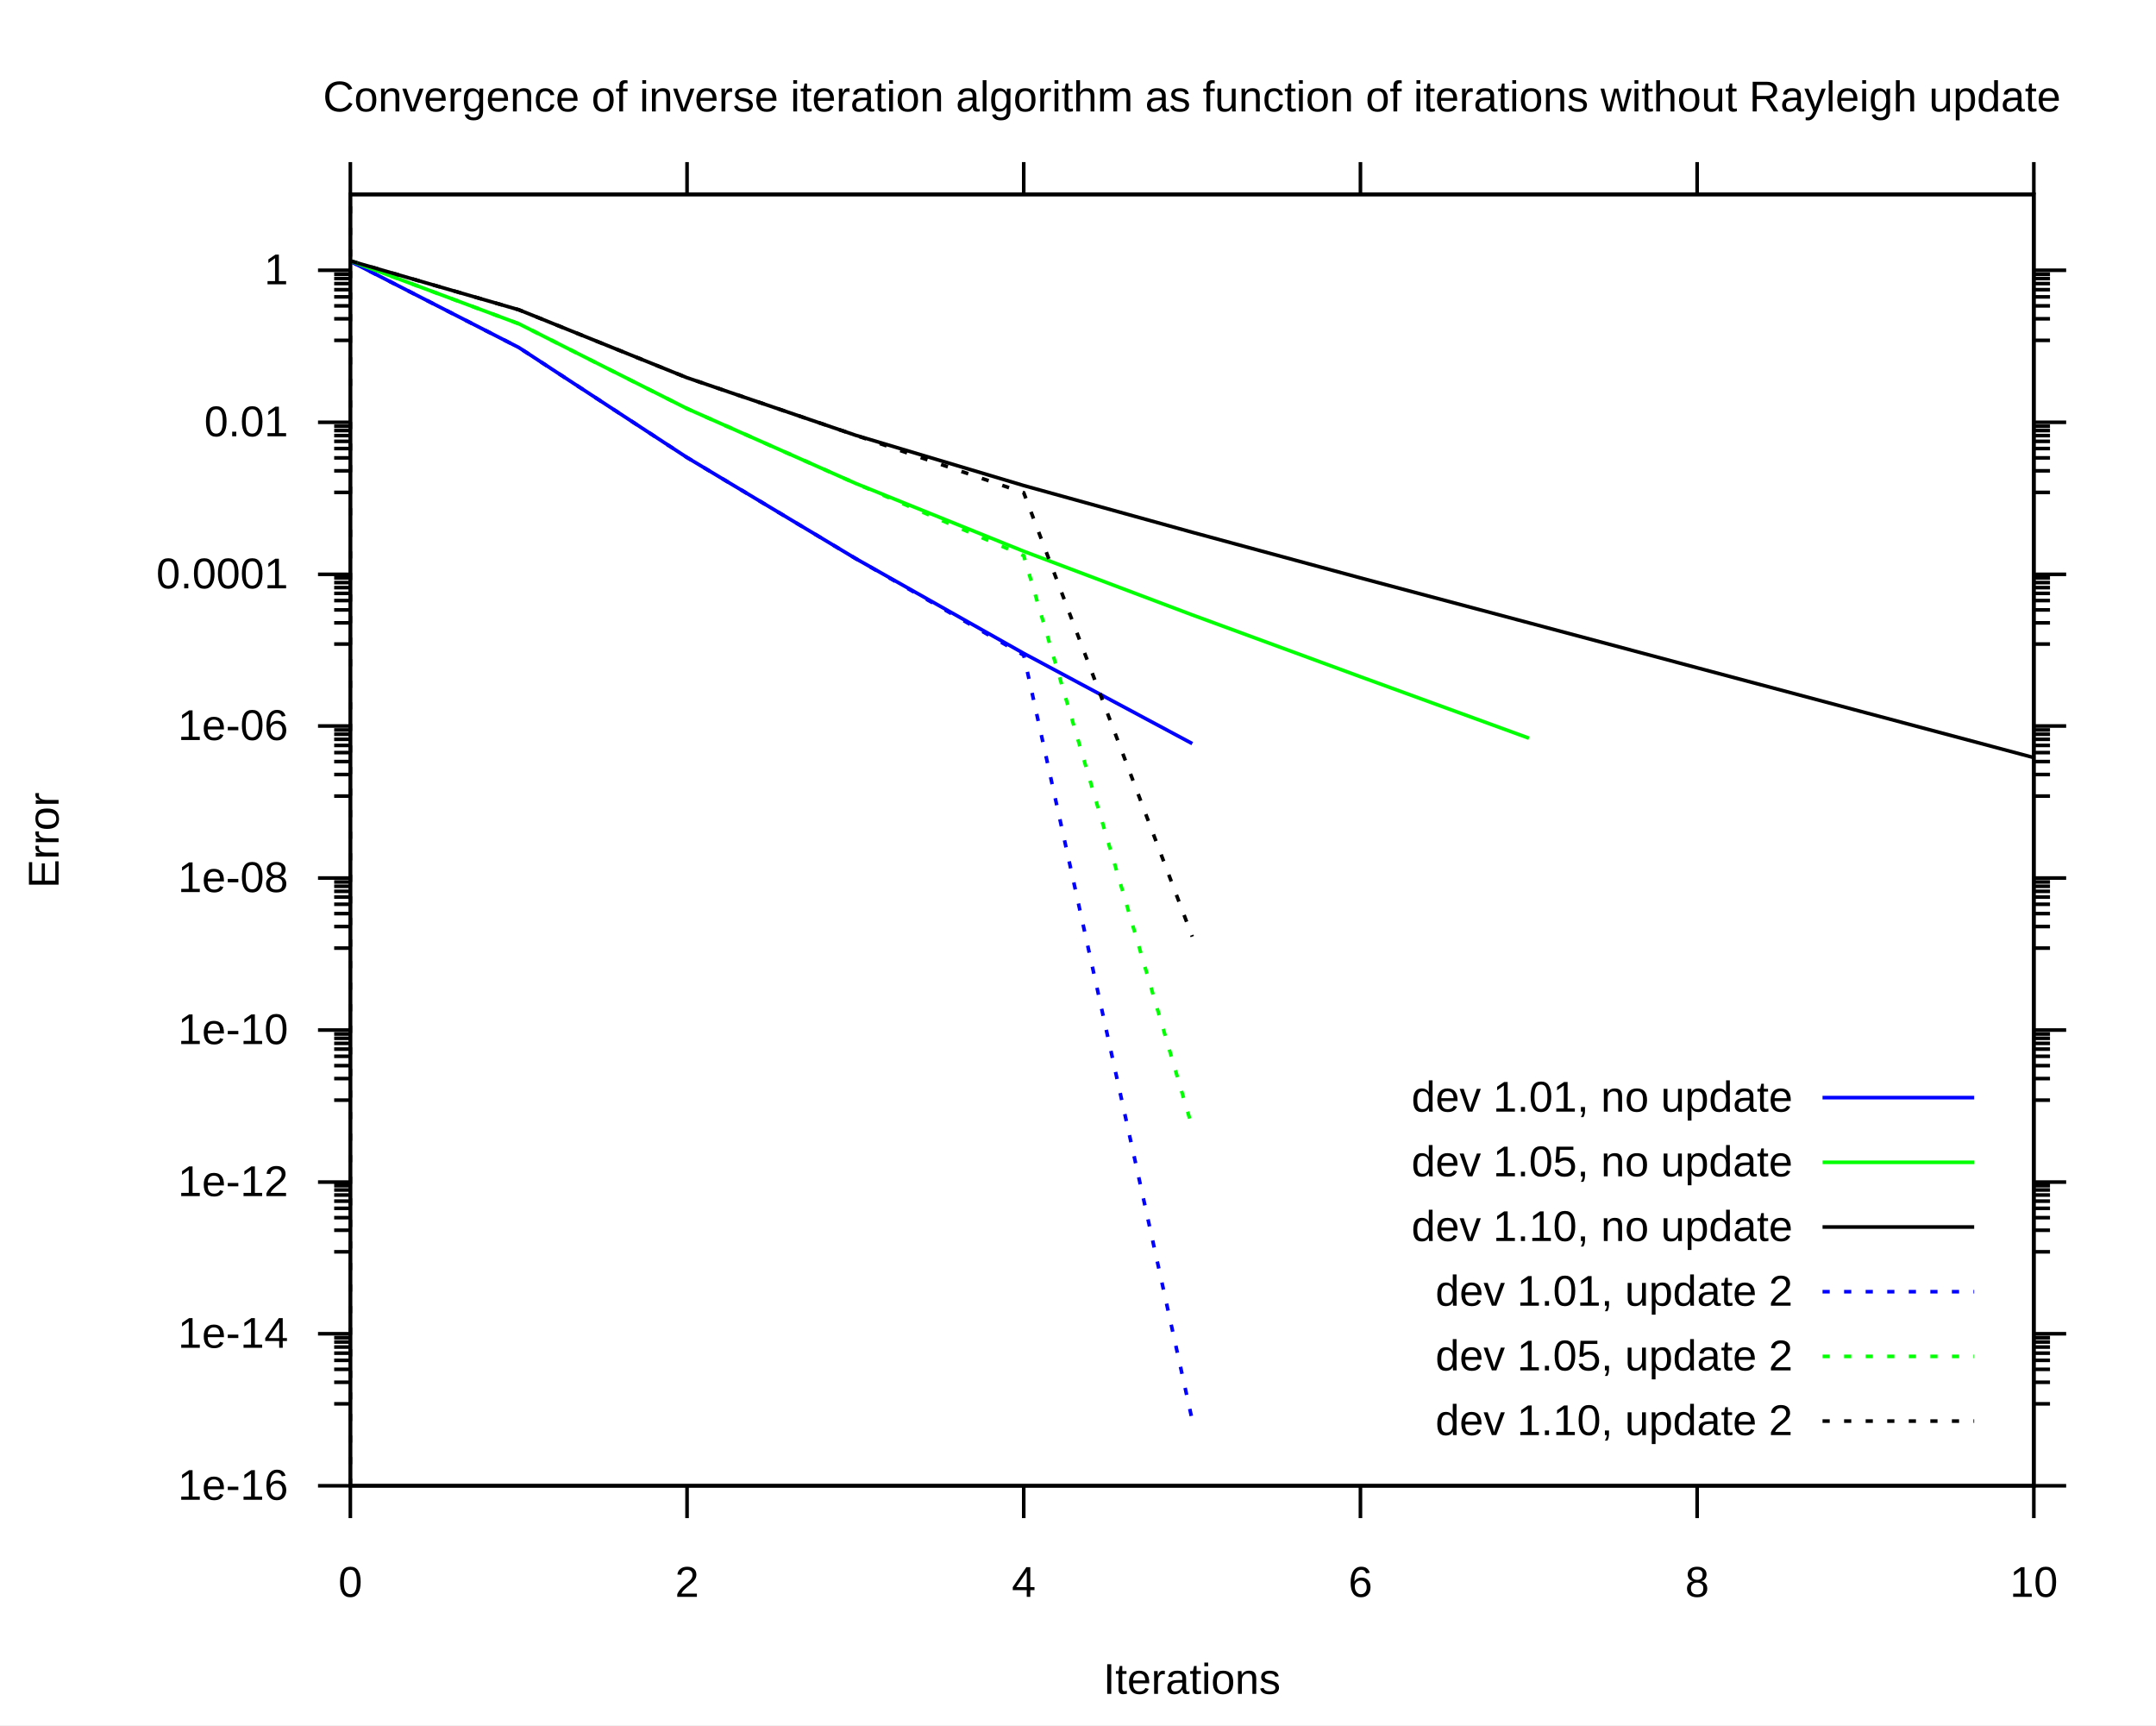
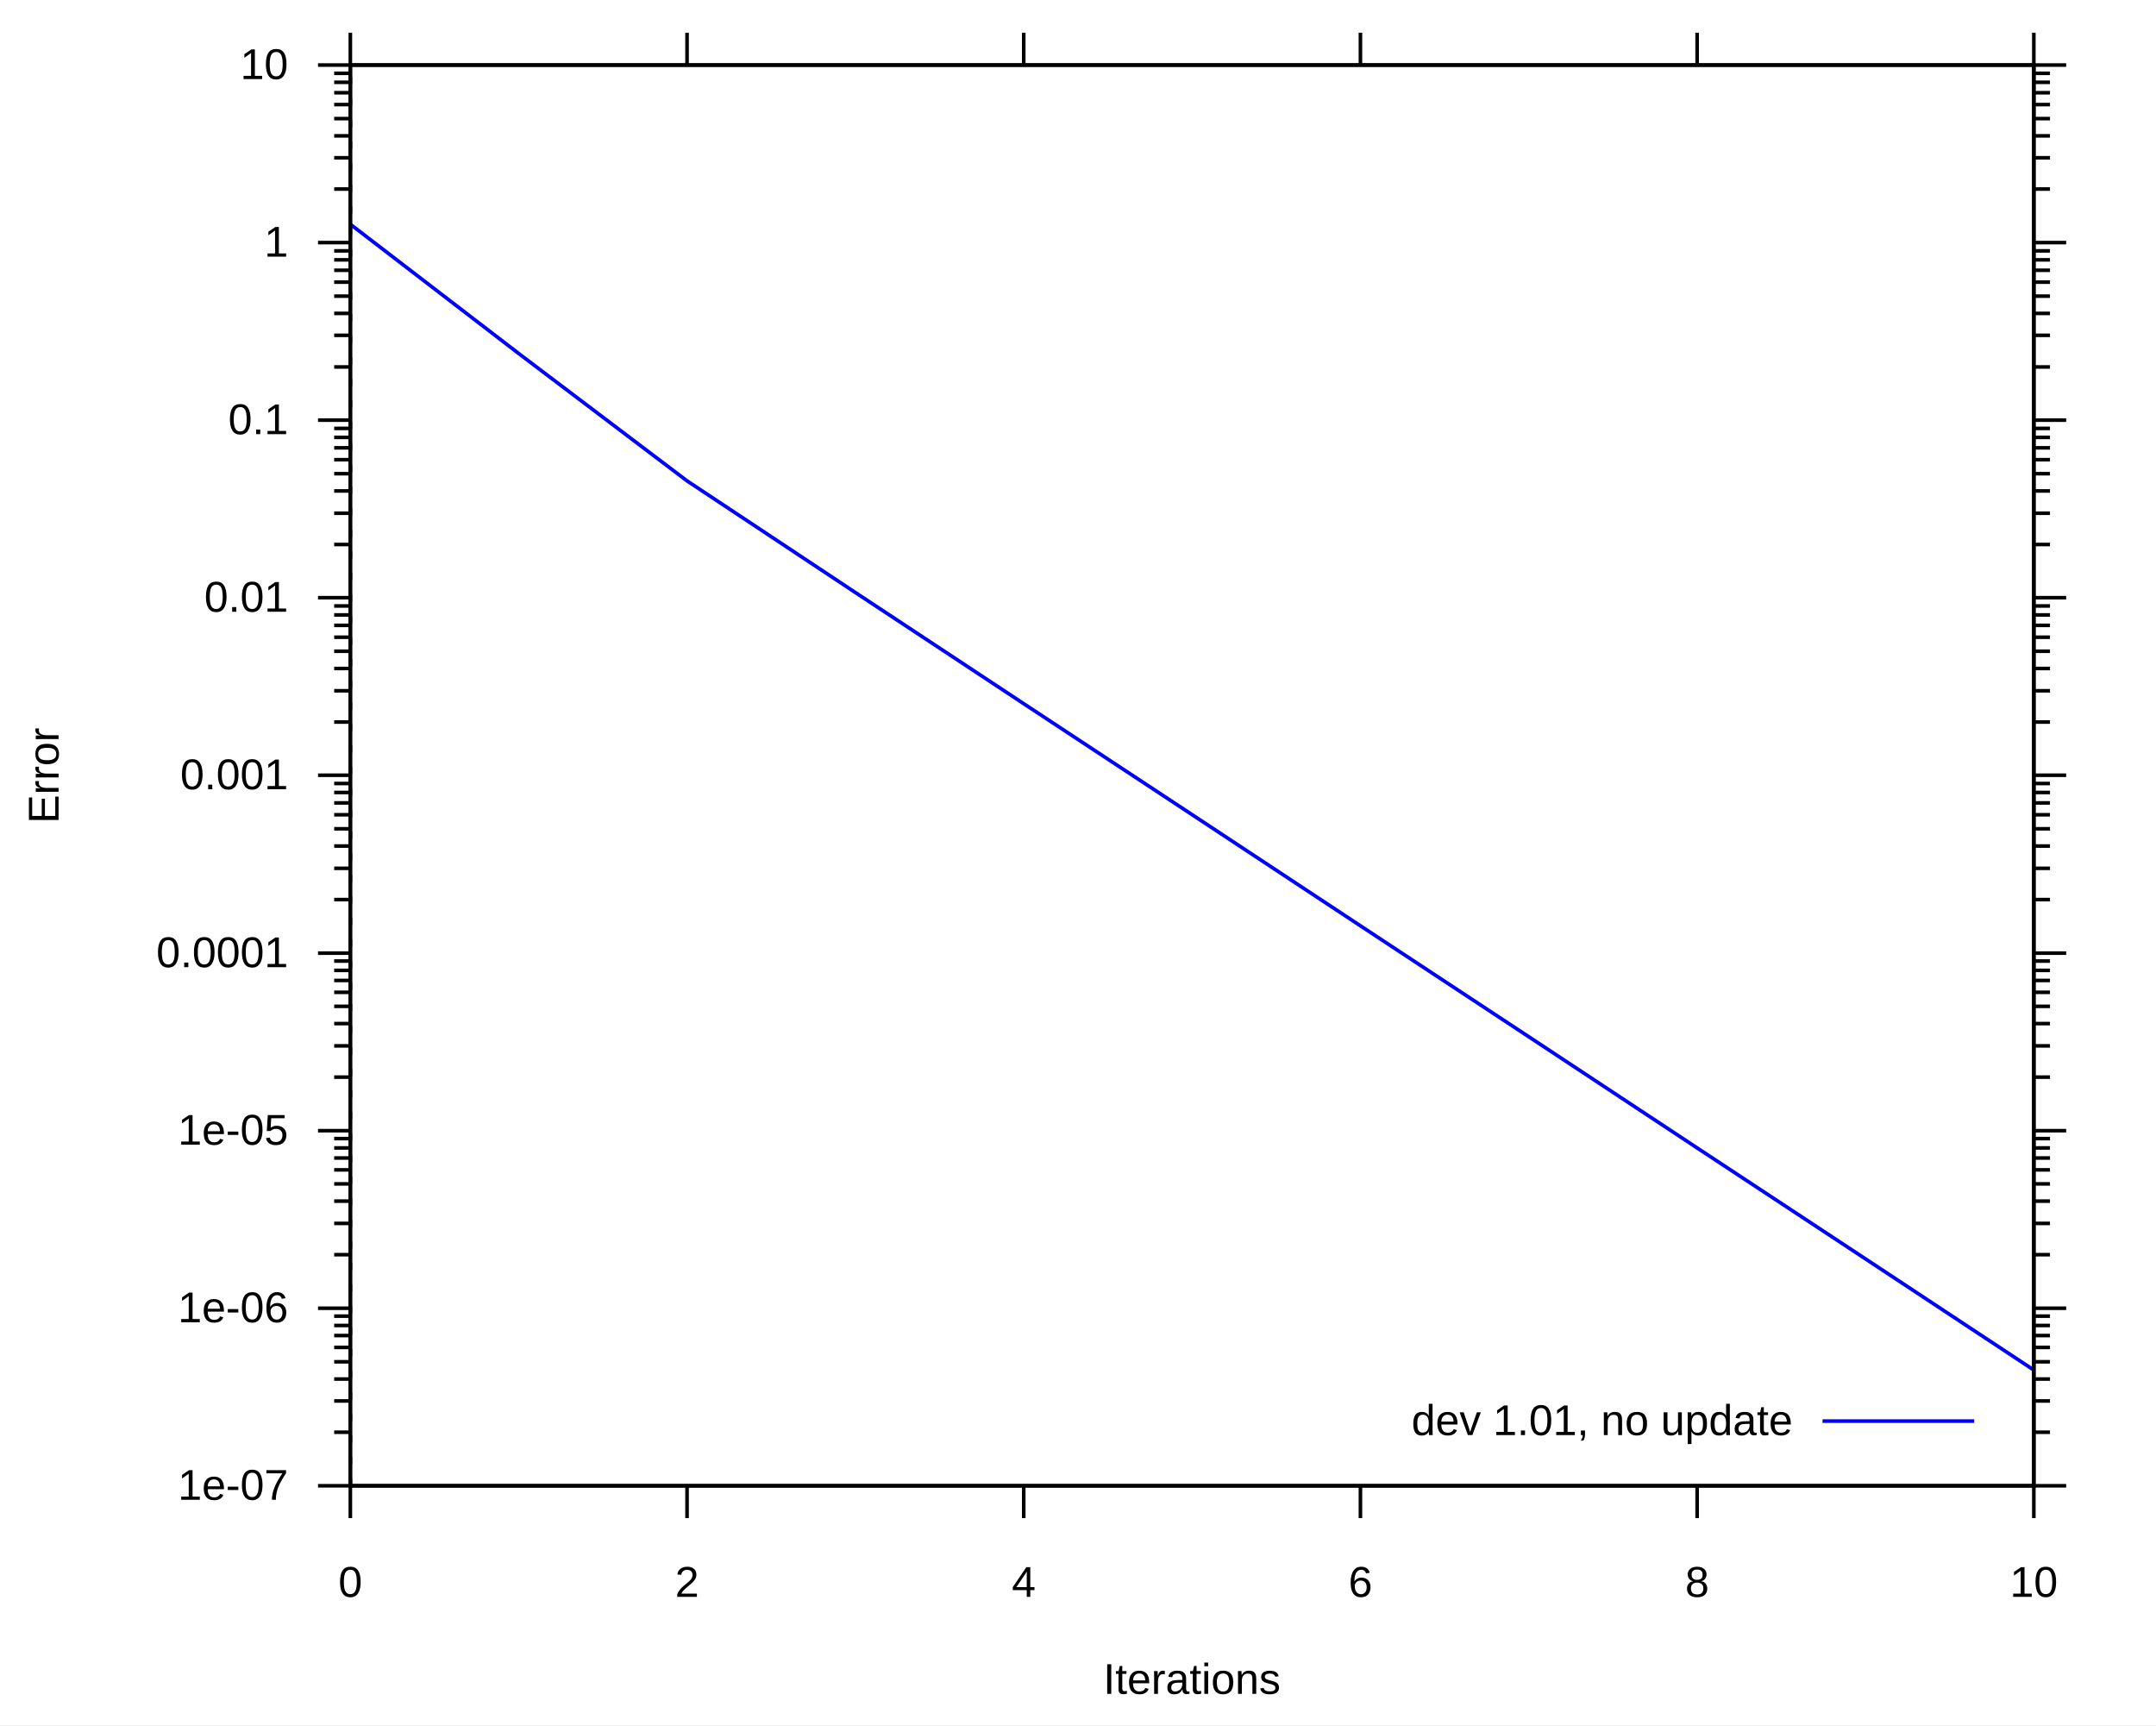
<svg xmlns="http://www.w3.org/2000/svg" xmlns:xlink="http://www.w3.org/1999/xlink" width="600" height="480" viewBox="0 0 600 480">
  <g id="gnuplot_canvas">
    <rect x="0" y="0" width="600" height="480" fill="#ffffff" />
    <defs>
      <circle id="gpDot" r="0.5" stroke-width="0.5" />
      <path id="gpPt0" stroke-width="0.222" stroke="currentColor" d="M-1,0 h2 M0,-1 v2" />
      <path id="gpPt1" stroke-width="0.222" stroke="currentColor" d="M-1,-1 L1,1 M1,-1 L-1,1" />
      <path id="gpPt2" stroke-width="0.222" stroke="currentColor" d="M-1,0 L1,0 M0,-1 L0,1 M-1,-1 L1,1 M-1,1 L1,-1" />
      <rect id="gpPt3" stroke-width="0.222" stroke="currentColor" x="-1" y="-1" width="2" height="2" />
      <rect id="gpPt4" stroke-width="0.222" stroke="currentColor" fill="currentColor" x="-1" y="-1" width="2" height="2" />
      <circle id="gpPt5" stroke-width="0.222" stroke="currentColor" cx="0" cy="0" r="1" />
      <use xlink:href="#gpPt5" id="gpPt6" fill="currentColor" stroke="none" />
      <path id="gpPt7" stroke-width="0.222" stroke="currentColor" d="M0,-1.33 L-1.33,0.67 L1.33,0.67 z" />
      <use xlink:href="#gpPt7" id="gpPt8" fill="currentColor" stroke="none" />
      <use xlink:href="#gpPt7" id="gpPt9" stroke="currentColor" transform="rotate(180)" />
      <use xlink:href="#gpPt9" id="gpPt10" fill="currentColor" stroke="none" />
      <use xlink:href="#gpPt3" id="gpPt11" stroke="currentColor" transform="rotate(45)" />
      <use xlink:href="#gpPt11" id="gpPt12" fill="currentColor" stroke="none" />
      <path id="gpPt13" stroke-width="0.222" stroke="currentColor" d="M0,1.330 L1.265,0.411 L0.782,-1.067 L-0.782,-1.076 L-1.265,0.411 z" />
      <use xlink:href="#gpPt13" id="gpPt14" fill="currentColor" stroke="none" />
      <filter id="textbox" filterUnits="objectBoundingBox" x="0" y="0" height="1" width="1">
        <feFlood flood-color="#FFFFFF" flood-opacity="1" result="bgnd" />
        <feComposite in="SourceGraphic" in2="bgnd" operator="atop" />
      </filter>
      <filter id="greybox" filterUnits="objectBoundingBox" x="0" y="0" height="1" width="1">
        <feFlood flood-color="lightgrey" flood-opacity="1" result="grey" />
        <feComposite in="SourceGraphic" in2="grey" operator="atop" />
      </filter>
    </defs>
    <g fill="none" color="#FFFFFF" stroke="currentColor" stroke-width="1.00" stroke-linecap="butt" stroke-linejoin="miter">
</g>
    <g fill="none" color="black" stroke="currentColor" stroke-width="1.00" stroke-linecap="butt" stroke-linejoin="miter">
      <path stroke="black" d="M97.5,413.4 L88.5,413.4 M566.0,413.4 L575.0,413.4  " />
      <g transform="translate(80.2,417.3)" stroke="none" fill="black" font-family="Arial" font-size="12.00" text-anchor="end">
        <text>
-           <tspan font-family="Arial">1e-16</tspan>
-         </text>
-       </g>
-     </g>
-     <g fill="none" color="black" stroke="currentColor" stroke-width="1.00" stroke-linecap="butt" stroke-linejoin="miter">
-       <path stroke="black" d="M97.5,390.6 L93.0,390.6 M566.0,390.6 L570.5,390.6 M97.5,384.6 L93.0,384.6 M566.0,384.6 L570.5,384.6   M97.5,381.0 L93.0,381.0 M566.0,381.0 L570.5,381.0 M97.5,378.5 L93.0,378.5 M566.0,378.5 L570.5,378.5   M97.5,376.5 L93.0,376.5 M566.0,376.5 L570.5,376.5 M97.5,374.8 L93.0,374.8 M566.0,374.8 L570.5,374.8   M97.5,373.4 L93.0,373.4 M566.0,373.4 L570.5,373.4 M97.5,372.2 L93.0,372.2 M566.0,372.2 L570.5,372.2   M97.5,371.1 L88.5,371.1 M566.0,371.1 L575.0,371.1  " />
-       <g transform="translate(80.2,375.0)" stroke="none" fill="black" font-family="Arial" font-size="12.00" text-anchor="end">
-         <text>
-           <tspan font-family="Arial">1e-14</tspan>
-         </text>
-       </g>
-     </g>
-     <g fill="none" color="black" stroke="currentColor" stroke-width="1.00" stroke-linecap="butt" stroke-linejoin="miter">
-       <path stroke="black" d="M97.5,348.3 L93.0,348.3 M566.0,348.3 L570.5,348.3 M97.5,342.3 L93.0,342.3 M566.0,342.3 L570.5,342.3   M97.5,338.8 L93.0,338.8 M566.0,338.8 L570.5,338.8 M97.5,336.2 L93.0,336.2 M566.0,336.2 L570.5,336.2   M97.5,334.2 L93.0,334.2 M566.0,334.2 L570.5,334.2 M97.5,332.5 L93.0,332.5 M566.0,332.5 L570.5,332.5   M97.5,331.1 L93.0,331.1 M566.0,331.1 L570.5,331.1 M97.5,329.9 L93.0,329.9 M566.0,329.9 L570.5,329.9   M97.5,328.9 L88.5,328.9 M566.0,328.9 L575.0,328.9  " />
-       <g transform="translate(80.2,332.8)" stroke="none" fill="black" font-family="Arial" font-size="12.00" text-anchor="end">
-         <text>
-           <tspan font-family="Arial">1e-12</tspan>
-         </text>
-       </g>
-     </g>
-     <g fill="none" color="black" stroke="currentColor" stroke-width="1.00" stroke-linecap="butt" stroke-linejoin="miter">
-       <path stroke="black" d="M97.5,306.1 L93.0,306.1 M566.0,306.1 L570.5,306.1 M97.5,300.1 L93.0,300.1 M566.0,300.1 L570.5,300.1   M97.5,296.5 L93.0,296.5 M566.0,296.5 L570.5,296.5 M97.5,293.9 L93.0,293.9 M566.0,293.9 L570.5,293.9   M97.5,291.9 L93.0,291.9 M566.0,291.9 L570.5,291.9 M97.5,290.3 L93.0,290.3 M566.0,290.3 L570.5,290.3   M97.5,288.9 L93.0,288.9 M566.0,288.9 L570.5,288.9 M97.5,287.7 L93.0,287.7 M566.0,287.7 L570.5,287.7   M97.5,286.6 L88.5,286.6 M566.0,286.6 L575.0,286.6  " />
-       <g transform="translate(80.2,290.5)" stroke="none" fill="black" font-family="Arial" font-size="12.00" text-anchor="end">
-         <text>
-           <tspan font-family="Arial">1e-10</tspan>
-         </text>
-       </g>
-     </g>
-     <g fill="none" color="black" stroke="currentColor" stroke-width="1.00" stroke-linecap="butt" stroke-linejoin="miter">
-       <path stroke="black" d="M97.5,263.8 L93.0,263.8 M566.0,263.8 L570.5,263.8 M97.5,257.8 L93.0,257.8 M566.0,257.8 L570.5,257.8   M97.5,254.2 L93.0,254.2 M566.0,254.2 L570.5,254.2 M97.5,251.6 L93.0,251.6 M566.0,251.6 L570.5,251.6   M97.5,249.6 L93.0,249.6 M566.0,249.6 L570.5,249.6 M97.5,248.0 L93.0,248.0 M566.0,248.0 L570.5,248.0   M97.5,246.6 L93.0,246.6 M566.0,246.6 L570.5,246.6 M97.5,245.4 L93.0,245.4 M566.0,245.4 L570.5,245.4   M97.5,244.3 L88.5,244.3 M566.0,244.3 L575.0,244.3  " />
-       <g transform="translate(80.2,248.2)" stroke="none" fill="black" font-family="Arial" font-size="12.00" text-anchor="end">
-         <text>
-           <tspan font-family="Arial">1e-08</tspan>
-         </text>
-       </g>
-     </g>
-     <g fill="none" color="black" stroke="currentColor" stroke-width="1.00" stroke-linecap="butt" stroke-linejoin="miter">
-       <path stroke="black" d="M97.5,221.5 L93.0,221.5 M566.0,221.5 L570.5,221.5 M97.5,215.5 L93.0,215.5 M566.0,215.5 L570.5,215.5   M97.5,211.9 L93.0,211.9 M566.0,211.9 L570.5,211.9 M97.5,209.4 L93.0,209.4 M566.0,209.4 L570.5,209.4   M97.5,207.4 L93.0,207.4 M566.0,207.4 L570.5,207.4 M97.5,205.7 L93.0,205.7 M566.0,205.7 L570.5,205.7   M97.5,204.3 L93.0,204.3 M566.0,204.3 L570.5,204.3 M97.5,203.1 L93.0,203.1 M566.0,203.1 L570.5,203.1   M97.5,202.0 L88.5,202.0 M566.0,202.0 L575.0,202.0  " />
-       <g transform="translate(80.2,205.9)" stroke="none" fill="black" font-family="Arial" font-size="12.00" text-anchor="end">
+           <tspan font-family="Arial">1e-07</tspan>
+         </text>
+       </g>
+     </g>
+     <g fill="none" color="black" stroke="currentColor" stroke-width="1.00" stroke-linecap="butt" stroke-linejoin="miter">
+       <path stroke="black" d="M97.5,398.5 L93.0,398.5 M566.0,398.5 L570.5,398.5 M97.5,389.8 L93.0,389.8 M566.0,389.8 L570.5,389.8   M97.5,383.7 L93.0,383.7 M566.0,383.7 L570.5,383.7 M97.5,378.9 L93.0,378.9 M566.0,378.9 L570.5,378.9   M97.5,374.9 L93.0,374.9 M566.0,374.9 L570.5,374.9 M97.5,371.6 L93.0,371.6 M566.0,371.6 L570.5,371.6   M97.5,368.8 L93.0,368.8 M566.0,368.8 L570.5,368.8 M97.5,366.2 L93.0,366.2 M566.0,366.2 L570.5,366.2   M97.5,364.0 L88.5,364.0 M566.0,364.0 L575.0,364.0  " />
+       <g transform="translate(80.2,367.9)" stroke="none" fill="black" font-family="Arial" font-size="12.00" text-anchor="end">
        <text>
          <tspan font-family="Arial">1e-06</tspan>
        </text>
      </g>
    </g>
    <g fill="none" color="black" stroke="currentColor" stroke-width="1.00" stroke-linecap="butt" stroke-linejoin="miter">
-       <path stroke="black" d="M97.5,179.2 L93.0,179.2 M566.0,179.2 L570.5,179.2 M97.5,173.3 L93.0,173.3 M566.0,173.3 L570.5,173.3   M97.5,169.7 L93.0,169.7 M566.0,169.7 L570.5,169.7 M97.5,167.1 L93.0,167.1 M566.0,167.1 L570.5,167.1   M97.5,165.1 L93.0,165.1 M566.0,165.1 L570.5,165.1 M97.5,163.5 L93.0,163.5 M566.0,163.5 L570.5,163.5   M97.5,162.1 L93.0,162.1 M566.0,162.1 L570.5,162.1 M97.5,160.8 L93.0,160.8 M566.0,160.8 L570.5,160.8   M97.5,159.8 L88.5,159.8 M566.0,159.8 L575.0,159.8  " />
-       <g transform="translate(80.2,163.7)" stroke="none" fill="black" font-family="Arial" font-size="12.00" text-anchor="end">
+       <path stroke="black" d="M97.5,349.1 L93.0,349.1 M566.0,349.1 L570.5,349.1 M97.5,340.4 L93.0,340.4 M566.0,340.4 L570.5,340.4   M97.5,334.2 L93.0,334.2 M566.0,334.2 L570.5,334.2 M97.5,329.4 L93.0,329.4 M566.0,329.4 L570.5,329.4   M97.5,325.5 L93.0,325.5 M566.0,325.5 L570.5,325.5 M97.5,322.2 L93.0,322.2 M566.0,322.2 L570.5,322.2   M97.5,319.4 L93.0,319.4 M566.0,319.4 L570.5,319.4 M97.5,316.8 L93.0,316.8 M566.0,316.8 L570.5,316.8   M97.5,314.6 L88.5,314.6 M566.0,314.6 L575.0,314.6  " />
+       <g transform="translate(80.2,318.5)" stroke="none" fill="black" font-family="Arial" font-size="12.00" text-anchor="end">
+         <text>
+           <tspan font-family="Arial">1e-05</tspan>
+         </text>
+       </g>
+     </g>
+     <g fill="none" color="black" stroke="currentColor" stroke-width="1.00" stroke-linecap="butt" stroke-linejoin="miter">
+       <path stroke="black" d="M97.5,299.7 L93.0,299.7 M566.0,299.7 L570.5,299.7 M97.5,291.0 L93.0,291.0 M566.0,291.0 L570.5,291.0   M97.5,284.8 L93.0,284.8 M566.0,284.8 L570.5,284.8 M97.5,280.0 L93.0,280.0 M566.0,280.0 L570.5,280.0   M97.5,276.1 L93.0,276.1 M566.0,276.1 L570.5,276.1 M97.5,272.8 L93.0,272.8 M566.0,272.8 L570.5,272.8   M97.5,270.0 L93.0,270.0 M566.0,270.0 L570.5,270.0 M97.5,267.4 L93.0,267.4 M566.0,267.4 L570.5,267.4   M97.5,265.2 L88.5,265.2 M566.0,265.2 L575.0,265.2  " />
+       <g transform="translate(80.2,269.1)" stroke="none" fill="black" font-family="Arial" font-size="12.00" text-anchor="end">
        <text>
          <tspan font-family="Arial">0.0001</tspan>
        </text>
      </g>
    </g>
    <g fill="none" color="black" stroke="currentColor" stroke-width="1.00" stroke-linecap="butt" stroke-linejoin="miter">
-       <path stroke="black" d="M97.5,137.0 L93.0,137.0 M566.0,137.0 L570.5,137.0 M97.5,131.0 L93.0,131.0 M566.0,131.0 L570.5,131.0   M97.5,127.4 L93.0,127.4 M566.0,127.4 L570.5,127.4 M97.5,124.8 L93.0,124.8 M566.0,124.8 L570.5,124.8   M97.5,122.8 L93.0,122.8 M566.0,122.8 L570.5,122.8 M97.5,121.2 L93.0,121.2 M566.0,121.2 L570.5,121.2   M97.5,119.8 L93.0,119.8 M566.0,119.8 L570.5,119.8 M97.5,118.6 L93.0,118.6 M566.0,118.6 L570.5,118.6   M97.5,117.5 L88.5,117.5 M566.0,117.5 L575.0,117.5  " />
-       <g transform="translate(80.2,121.4)" stroke="none" fill="black" font-family="Arial" font-size="12.00" text-anchor="end">
+       <path stroke="black" d="M97.5,250.3 L93.0,250.3 M566.0,250.3 L570.5,250.3 M97.5,241.6 L93.0,241.6 M566.0,241.6 L570.5,241.6   M97.5,235.4 L93.0,235.4 M566.0,235.4 L570.5,235.4 M97.5,230.6 L93.0,230.6 M566.0,230.6 L570.5,230.6   M97.5,226.7 L93.0,226.7 M566.0,226.7 L570.5,226.7 M97.5,223.4 L93.0,223.4 M566.0,223.4 L570.5,223.4   M97.5,220.5 L93.0,220.5 M566.0,220.5 L570.5,220.5 M97.5,218.0 L93.0,218.0 M566.0,218.0 L570.5,218.0   M97.5,215.7 L88.5,215.7 M566.0,215.7 L575.0,215.7  " />
+       <g transform="translate(80.2,219.6)" stroke="none" fill="black" font-family="Arial" font-size="12.00" text-anchor="end">
+         <text>
+           <tspan font-family="Arial">0.001</tspan>
+         </text>
+       </g>
+     </g>
+     <g fill="none" color="black" stroke="currentColor" stroke-width="1.00" stroke-linecap="butt" stroke-linejoin="miter">
+       <path stroke="black" d="M97.5,200.9 L93.0,200.9 M566.0,200.9 L570.5,200.9 M97.5,192.2 L93.0,192.2 M566.0,192.2 L570.5,192.2   M97.5,186.0 L93.0,186.0 M566.0,186.0 L570.5,186.0 M97.5,181.2 L93.0,181.2 M566.0,181.2 L570.5,181.2   M97.5,177.3 L93.0,177.3 M566.0,177.3 L570.5,177.3 M97.5,174.0 L93.0,174.0 M566.0,174.0 L570.5,174.0   M97.5,171.1 L93.0,171.1 M566.0,171.1 L570.5,171.1 M97.5,168.6 L93.0,168.6 M566.0,168.6 L570.5,168.6   M97.5,166.3 L88.5,166.3 M566.0,166.3 L575.0,166.3  " />
+       <g transform="translate(80.2,170.2)" stroke="none" fill="black" font-family="Arial" font-size="12.00" text-anchor="end">
        <text>
          <tspan font-family="Arial">0.01</tspan>
        </text>
      </g>
    </g>
    <g fill="none" color="black" stroke="currentColor" stroke-width="1.00" stroke-linecap="butt" stroke-linejoin="miter">
-       <path stroke="black" d="M97.5,94.7 L93.0,94.7 M566.0,94.7 L570.5,94.7 M97.5,88.7 L93.0,88.7 M566.0,88.7 L570.5,88.7   M97.5,85.1 L93.0,85.1 M566.0,85.1 L570.5,85.1 M97.5,82.6 L93.0,82.6 M566.0,82.6 L570.5,82.6   M97.5,80.6 L93.0,80.6 M566.0,80.6 L570.5,80.6 M97.5,78.9 L93.0,78.9 M566.0,78.9 L570.5,78.9   M97.5,77.5 L93.0,77.5 M566.0,77.5 L570.5,77.5 M97.5,76.3 L93.0,76.3 M566.0,76.3 L570.5,76.3   M97.5,75.2 L88.5,75.2 M566.0,75.2 L575.0,75.2  " />
-       <g transform="translate(80.2,79.1)" stroke="none" fill="black" font-family="Arial" font-size="12.00" text-anchor="end">
+       <path stroke="black" d="M97.5,151.5 L93.0,151.5 M566.0,151.5 L570.5,151.5 M97.5,142.8 L93.0,142.8 M566.0,142.8 L570.5,142.8   M97.5,136.6 L93.0,136.6 M566.0,136.6 L570.5,136.6 M97.5,131.8 L93.0,131.8 M566.0,131.8 L570.5,131.8   M97.5,127.9 L93.0,127.9 M566.0,127.9 L570.5,127.9 M97.5,124.6 L93.0,124.6 M566.0,124.6 L570.5,124.6   M97.5,121.7 L93.0,121.7 M566.0,121.7 L570.5,121.7 M97.5,119.2 L93.0,119.2 M566.0,119.2 L570.5,119.2   M97.5,116.9 L88.5,116.9 M566.0,116.9 L575.0,116.9  " />
+       <g transform="translate(80.2,120.8)" stroke="none" fill="black" font-family="Arial" font-size="12.00" text-anchor="end">
+         <text>
+           <tspan font-family="Arial">0.1</tspan>
+         </text>
+       </g>
+     </g>
+     <g fill="none" color="black" stroke="currentColor" stroke-width="1.00" stroke-linecap="butt" stroke-linejoin="miter">
+       <path stroke="black" d="M97.5,102.1 L93.0,102.1 M566.0,102.1 L570.5,102.1 M97.5,93.3 L93.0,93.3 M566.0,93.3 L570.5,93.3   M97.5,87.2 L93.0,87.2 M566.0,87.2 L570.5,87.2 M97.5,82.4 L93.0,82.4 M566.0,82.4 L570.5,82.4   M97.5,78.5 L93.0,78.5 M566.0,78.5 L570.5,78.5 M97.5,75.2 L93.0,75.2 M566.0,75.2 L570.5,75.2   M97.5,72.3 L93.0,72.3 M566.0,72.3 L570.5,72.3 M97.5,69.8 L93.0,69.8 M566.0,69.8 L570.5,69.8   M97.5,67.5 L88.5,67.5 M566.0,67.5 L575.0,67.5  " />
+       <g transform="translate(80.2,71.4)" stroke="none" fill="black" font-family="Arial" font-size="12.00" text-anchor="end">
        <text>
          <tspan font-family="Arial">1</tspan>
        </text>
      </g>
    </g>
    <g fill="none" color="black" stroke="currentColor" stroke-width="1.00" stroke-linecap="butt" stroke-linejoin="miter">
-       <path stroke="black" d="M97.5,413.4 L97.5,422.4 M97.5,54.1 L97.5,45.1  " />
+       <path stroke="black" d="M97.5,52.6 L93.0,52.6 M566.0,52.6 L570.5,52.6 M97.5,43.9 L93.0,43.9 M566.0,43.9 L570.5,43.9   M97.5,37.8 L93.0,37.8 M566.0,37.8 L570.5,37.8 M97.5,33.0 L93.0,33.0 M566.0,33.0 L570.5,33.0   M97.5,29.1 L93.0,29.1 M566.0,29.1 L570.5,29.1 M97.5,25.8 L93.0,25.8 M566.0,25.8 L570.5,25.8   M97.5,22.9 L93.0,22.9 M566.0,22.9 L570.5,22.9 M97.5,20.4 L93.0,20.4 M566.0,20.4 L570.5,20.4   M97.5,18.1 L88.5,18.1 M566.0,18.1 L575.0,18.1  " />
+       <g transform="translate(80.2,22.0)" stroke="none" fill="black" font-family="Arial" font-size="12.00" text-anchor="end">
+         <text>
+           <tspan font-family="Arial">10</tspan>
+         </text>
+       </g>
+     </g>
+     <g fill="none" color="black" stroke="currentColor" stroke-width="1.00" stroke-linecap="butt" stroke-linejoin="miter">
+       <path stroke="black" d="M97.5,413.4 L97.5,422.4 M97.5,18.1 L97.5,9.1  " />
      <g transform="translate(97.5,444.3)" stroke="none" fill="black" font-family="Arial" font-size="12.00" text-anchor="middle">
        <text>
          <tspan font-family="Arial"> 0</tspan>
        </text>
      </g>
    </g>
    <g fill="none" color="black" stroke="currentColor" stroke-width="1.00" stroke-linecap="butt" stroke-linejoin="miter">
-       <path stroke="black" d="M191.2,413.4 L191.2,422.4 M191.2,54.1 L191.2,45.1  " />
+       <path stroke="black" d="M191.2,413.4 L191.2,422.4 M191.2,18.1 L191.2,9.1  " />
      <g transform="translate(191.2,444.3)" stroke="none" fill="black" font-family="Arial" font-size="12.00" text-anchor="middle">
        <text>
          <tspan font-family="Arial"> 2</tspan>
        </text>
      </g>
    </g>
    <g fill="none" color="black" stroke="currentColor" stroke-width="1.00" stroke-linecap="butt" stroke-linejoin="miter">
-       <path stroke="black" d="M284.9,413.4 L284.9,422.4 M284.9,54.1 L284.9,45.1  " />
+       <path stroke="black" d="M284.9,413.4 L284.9,422.4 M284.9,18.1 L284.9,9.1  " />
      <g transform="translate(284.9,444.3)" stroke="none" fill="black" font-family="Arial" font-size="12.00" text-anchor="middle">
        <text>
          <tspan font-family="Arial"> 4</tspan>
        </text>
      </g>
    </g>
    <g fill="none" color="black" stroke="currentColor" stroke-width="1.00" stroke-linecap="butt" stroke-linejoin="miter">
-       <path stroke="black" d="M378.6,413.4 L378.6,422.4 M378.6,54.1 L378.6,45.1  " />
+       <path stroke="black" d="M378.6,413.4 L378.6,422.4 M378.6,18.1 L378.6,9.1  " />
      <g transform="translate(378.6,444.3)" stroke="none" fill="black" font-family="Arial" font-size="12.00" text-anchor="middle">
        <text>
          <tspan font-family="Arial"> 6</tspan>
        </text>
      </g>
    </g>
    <g fill="none" color="black" stroke="currentColor" stroke-width="1.00" stroke-linecap="butt" stroke-linejoin="miter">
-       <path stroke="black" d="M472.3,413.4 L472.3,422.4 M472.3,54.1 L472.3,45.1  " />
+       <path stroke="black" d="M472.3,413.4 L472.3,422.4 M472.3,18.1 L472.3,9.1  " />
      <g transform="translate(472.3,444.3)" stroke="none" fill="black" font-family="Arial" font-size="12.00" text-anchor="middle">
        <text>
          <tspan font-family="Arial"> 8</tspan>
        </text>
      </g>
    </g>
    <g fill="none" color="black" stroke="currentColor" stroke-width="1.00" stroke-linecap="butt" stroke-linejoin="miter">
-       <path stroke="black" d="M566.0,413.4 L566.0,422.4 M566.0,54.1 L566.0,45.1  " />
+       <path stroke="black" d="M566.0,413.4 L566.0,422.4 M566.0,18.1 L566.0,9.1  " />
      <g transform="translate(566.0,444.3)" stroke="none" fill="black" font-family="Arial" font-size="12.00" text-anchor="middle">
        <text>
          <tspan font-family="Arial"> 10</tspan>
        </text>
      </g>
    </g>
    <g fill="none" color="black" stroke="currentColor" stroke-width="1.00" stroke-linecap="butt" stroke-linejoin="miter">
</g>
    <g fill="none" color="gray" stroke="currentColor" stroke-width="1.00" stroke-linecap="butt" stroke-linejoin="miter">
-       <path stroke="black" stroke-dasharray="2,4" d="M97.5,413.4 L97.5,54.1  " />
-     </g>
-     <g fill="none" color="black" stroke="currentColor" stroke-width="1.00" stroke-linecap="butt" stroke-linejoin="miter">
-       <path stroke="black" d="M97.5,54.1 L97.5,413.4 L566.0,413.4 L566.0,54.1 L97.5,54.1 Z  " />
-     </g>
-     <g fill="none" color="black" stroke="currentColor" stroke-width="1.00" stroke-linecap="butt" stroke-linejoin="miter">
-       <g transform="translate(16.3,233.8) rotate(270)" stroke="none" fill="black" font-family="Arial" font-size="12.00" text-anchor="middle">
+       <path stroke="black" stroke-dasharray="2,4" d="M97.5,413.4 L97.5,18.1  " />
+     </g>
+     <g fill="none" color="black" stroke="currentColor" stroke-width="1.00" stroke-linecap="butt" stroke-linejoin="miter">
+       <path stroke="black" d="M97.5,18.1 L97.5,413.4 L566.0,413.4 L566.0,18.1 L97.5,18.1 Z  " />
+     </g>
+     <g fill="none" color="black" stroke="currentColor" stroke-width="1.00" stroke-linecap="butt" stroke-linejoin="miter">
+       <g transform="translate(16.3,215.8) rotate(270)" stroke="none" fill="black" font-family="Arial" font-size="12.00" text-anchor="middle">
        <text>
          <tspan font-family="Arial">Error</tspan>
        </text>
      </g>
    </g>
    <g fill="none" color="black" stroke="currentColor" stroke-width="1.00" stroke-linecap="butt" stroke-linejoin="miter">
      <g transform="translate(331.7,471.3)" stroke="none" fill="black" font-family="Arial" font-size="12.00" text-anchor="middle">
        <text>
          <tspan font-family="Arial">Iterations</tspan>
        </text>
      </g>
    </g>
    <g fill="none" color="black" stroke="currentColor" stroke-width="1.00" stroke-linecap="butt" stroke-linejoin="miter">
-       <g transform="translate(331.7,31.0)" stroke="none" fill="black" font-family="Arial" font-size="12.00" text-anchor="middle">
-         <text>
-           <tspan font-family="Arial">Convergence of inverse iteration algorithm as function of iterations without Rayleigh update</tspan>
-         </text>
-       </g>
-     </g>
+ </g>
    <g id="gnuplot_plot_1">
      <g fill="none" color="black" stroke="currentColor" stroke-width="1.00" stroke-linecap="butt" stroke-linejoin="miter">
-         <g transform="translate(498.9,309.3)" stroke="none" fill="black" font-family="Arial" font-size="12.00" text-anchor="end">
+         <g transform="translate(498.9,399.3)" stroke="none" fill="black" font-family="Arial" font-size="12.00" text-anchor="end">
          <text>
            <tspan font-family="Arial">dev 1.01, no update</tspan>
          </text>
        </g>
      </g>
      <g fill="none" color="black" stroke="currentColor" stroke-width="1.00" stroke-linecap="butt" stroke-linejoin="miter">
-         <path stroke="rgb(  0,   0, 255)" d="M507.2,305.4 L549.4,305.4 M97.5,72.7 L144.4,96.7 L191.2,127.3 L238.1,155.4 L284.9,181.8 L331.8,206.9    " />
-       </g>
-     </g>
-     <g id="gnuplot_plot_2">
-       <g fill="none" color="black" stroke="currentColor" stroke-width="1.00" stroke-linecap="butt" stroke-linejoin="miter">
-         <g transform="translate(498.9,327.3)" stroke="none" fill="black" font-family="Arial" font-size="12.00" text-anchor="end">
-           <text>
-             <tspan font-family="Arial">dev 1.05, no update</tspan>
-           </text>
-         </g>
-       </g>
-       <g fill="none" color="black" stroke="currentColor" stroke-width="1.00" stroke-linecap="butt" stroke-linejoin="miter">
-         <path stroke="rgb(  0, 255,   0)" d="M507.2,323.4 L549.4,323.4 M97.5,72.6 L144.4,90.1 L191.2,113.7 L238.1,134.5 L284.9,153.4 L331.8,171.1   L378.6,188.3 L425.5,205.4  " />
-       </g>
-     </g>
-     <g id="gnuplot_plot_3">
-       <g fill="none" color="black" stroke="currentColor" stroke-width="1.00" stroke-linecap="butt" stroke-linejoin="miter">
-         <g transform="translate(498.9,345.3)" stroke="none" fill="black" font-family="Arial" font-size="12.00" text-anchor="end">
-           <text>
-             <tspan font-family="Arial">dev 1.10, no update</tspan>
-           </text>
-         </g>
-       </g>
-       <g fill="none" color="black" stroke="currentColor" stroke-width="1.00" stroke-linecap="butt" stroke-linejoin="miter">
-         <path stroke="rgb(  0,   0,   0)" d="M507.2,341.4 L549.4,341.4 M97.5,72.6 L144.4,86.2 L191.2,105.1 L238.1,121.1 L284.9,135.1 L331.8,148.1   L378.6,160.8 L425.5,173.3 L472.3,185.8 L519.2,198.3 L566.0,210.8  " />
-       </g>
-     </g>
-     <g id="gnuplot_plot_4">
-       <g fill="none" color="gray" stroke="currentColor" stroke-width="1.00" stroke-linecap="butt" stroke-linejoin="miter">
-         <g transform="translate(498.9,363.3)" stroke="none" fill="black" font-family="Arial" font-size="12.00" text-anchor="end">
-           <text>
-             <tspan font-family="Arial">dev 1.01, update 2</tspan>
-           </text>
-         </g>
-       </g>
-       <g fill="none" color="gray" stroke="currentColor" stroke-width="1.00" stroke-linecap="butt" stroke-linejoin="miter">
-         <path stroke="rgb(  0,   0, 255)" stroke-dasharray="2,4" d="M507.2,359.4 L549.4,359.4 M97.5,72.7 L144.4,96.7 L191.2,127.3 L238.1,155.4 L284.9,182.3 L331.8,395.2    " />
-       </g>
-     </g>
-     <g id="gnuplot_plot_5">
-       <g fill="none" color="gray" stroke="currentColor" stroke-width="1.00" stroke-linecap="butt" stroke-linejoin="miter">
-         <g transform="translate(498.9,381.3)" stroke="none" fill="black" font-family="Arial" font-size="12.00" text-anchor="end">
-           <text>
-             <tspan font-family="Arial">dev 1.05, update 2</tspan>
-           </text>
-         </g>
-       </g>
-       <g fill="none" color="gray" stroke="currentColor" stroke-width="1.00" stroke-linecap="butt" stroke-linejoin="miter">
-         <path stroke="rgb(  0, 255,   0)" stroke-dasharray="2,4" d="M507.2,377.4 L549.4,377.4 M97.5,72.6 L144.4,90.1 L191.2,113.7 L238.1,134.5 L284.9,154.6 L331.8,313.7    " />
-       </g>
-     </g>
-     <g id="gnuplot_plot_6">
-       <g fill="none" color="gray" stroke="currentColor" stroke-width="1.00" stroke-linecap="butt" stroke-linejoin="miter">
-         <g transform="translate(498.9,399.3)" stroke="none" fill="black" font-family="Arial" font-size="12.00" text-anchor="end">
-           <text>
-             <tspan font-family="Arial">dev 1.10, update 2</tspan>
-           </text>
-         </g>
-       </g>
-       <g fill="none" color="gray" stroke="currentColor" stroke-width="1.00" stroke-linecap="butt" stroke-linejoin="miter">
-         <path stroke="rgb(  0,   0,   0)" stroke-dasharray="2,4" d="M507.2,395.4 L549.4,395.4 M97.5,72.6 L144.4,86.2 L191.2,105.1 L238.1,121.1 L284.9,137.1 L331.8,260.6    " />
-       </g>
-     </g>
-     <g fill="none" color="#FFFFFF" stroke="rgb(  0,   0,   0)" stroke-width="2.00" stroke-linecap="butt" stroke-linejoin="miter">
+         <path stroke="rgb(  0,   0, 255)" d="M507.2,395.4 L549.4,395.4 M97.5,62.4 L144.4,98.4 L191.2,133.8 L238.1,164.9 L284.9,195.8 L331.8,226.7   L378.6,257.6 L425.5,288.5 L472.3,319.4 L519.2,350.3 L566.0,381.2  " />
+       </g>
+     </g>
+     <g fill="none" color="#FFFFFF" stroke="rgb(  0,   0, 255)" stroke-width="2.00" stroke-linecap="butt" stroke-linejoin="miter">
</g>
    <g fill="none" color="black" stroke="currentColor" stroke-width="2.00" stroke-linecap="butt" stroke-linejoin="miter">
</g>
    <g fill="none" color="black" stroke="black" stroke-width="1.00" stroke-linecap="butt" stroke-linejoin="miter">
</g>
    <g fill="none" color="black" stroke="currentColor" stroke-width="1.00" stroke-linecap="butt" stroke-linejoin="miter">
-       <path stroke="black" d="M97.5,54.1 L97.5,413.4 L566.0,413.4 L566.0,54.1 L97.5,54.1 Z  " />
+       <path stroke="black" d="M97.5,18.1 L97.5,413.4 L566.0,413.4 L566.0,18.1 L97.5,18.1 Z  " />
    </g>
    <g fill="none" color="black" stroke="currentColor" stroke-width="1.00" stroke-linecap="butt" stroke-linejoin="miter">
</g>
  </g>
</svg>
